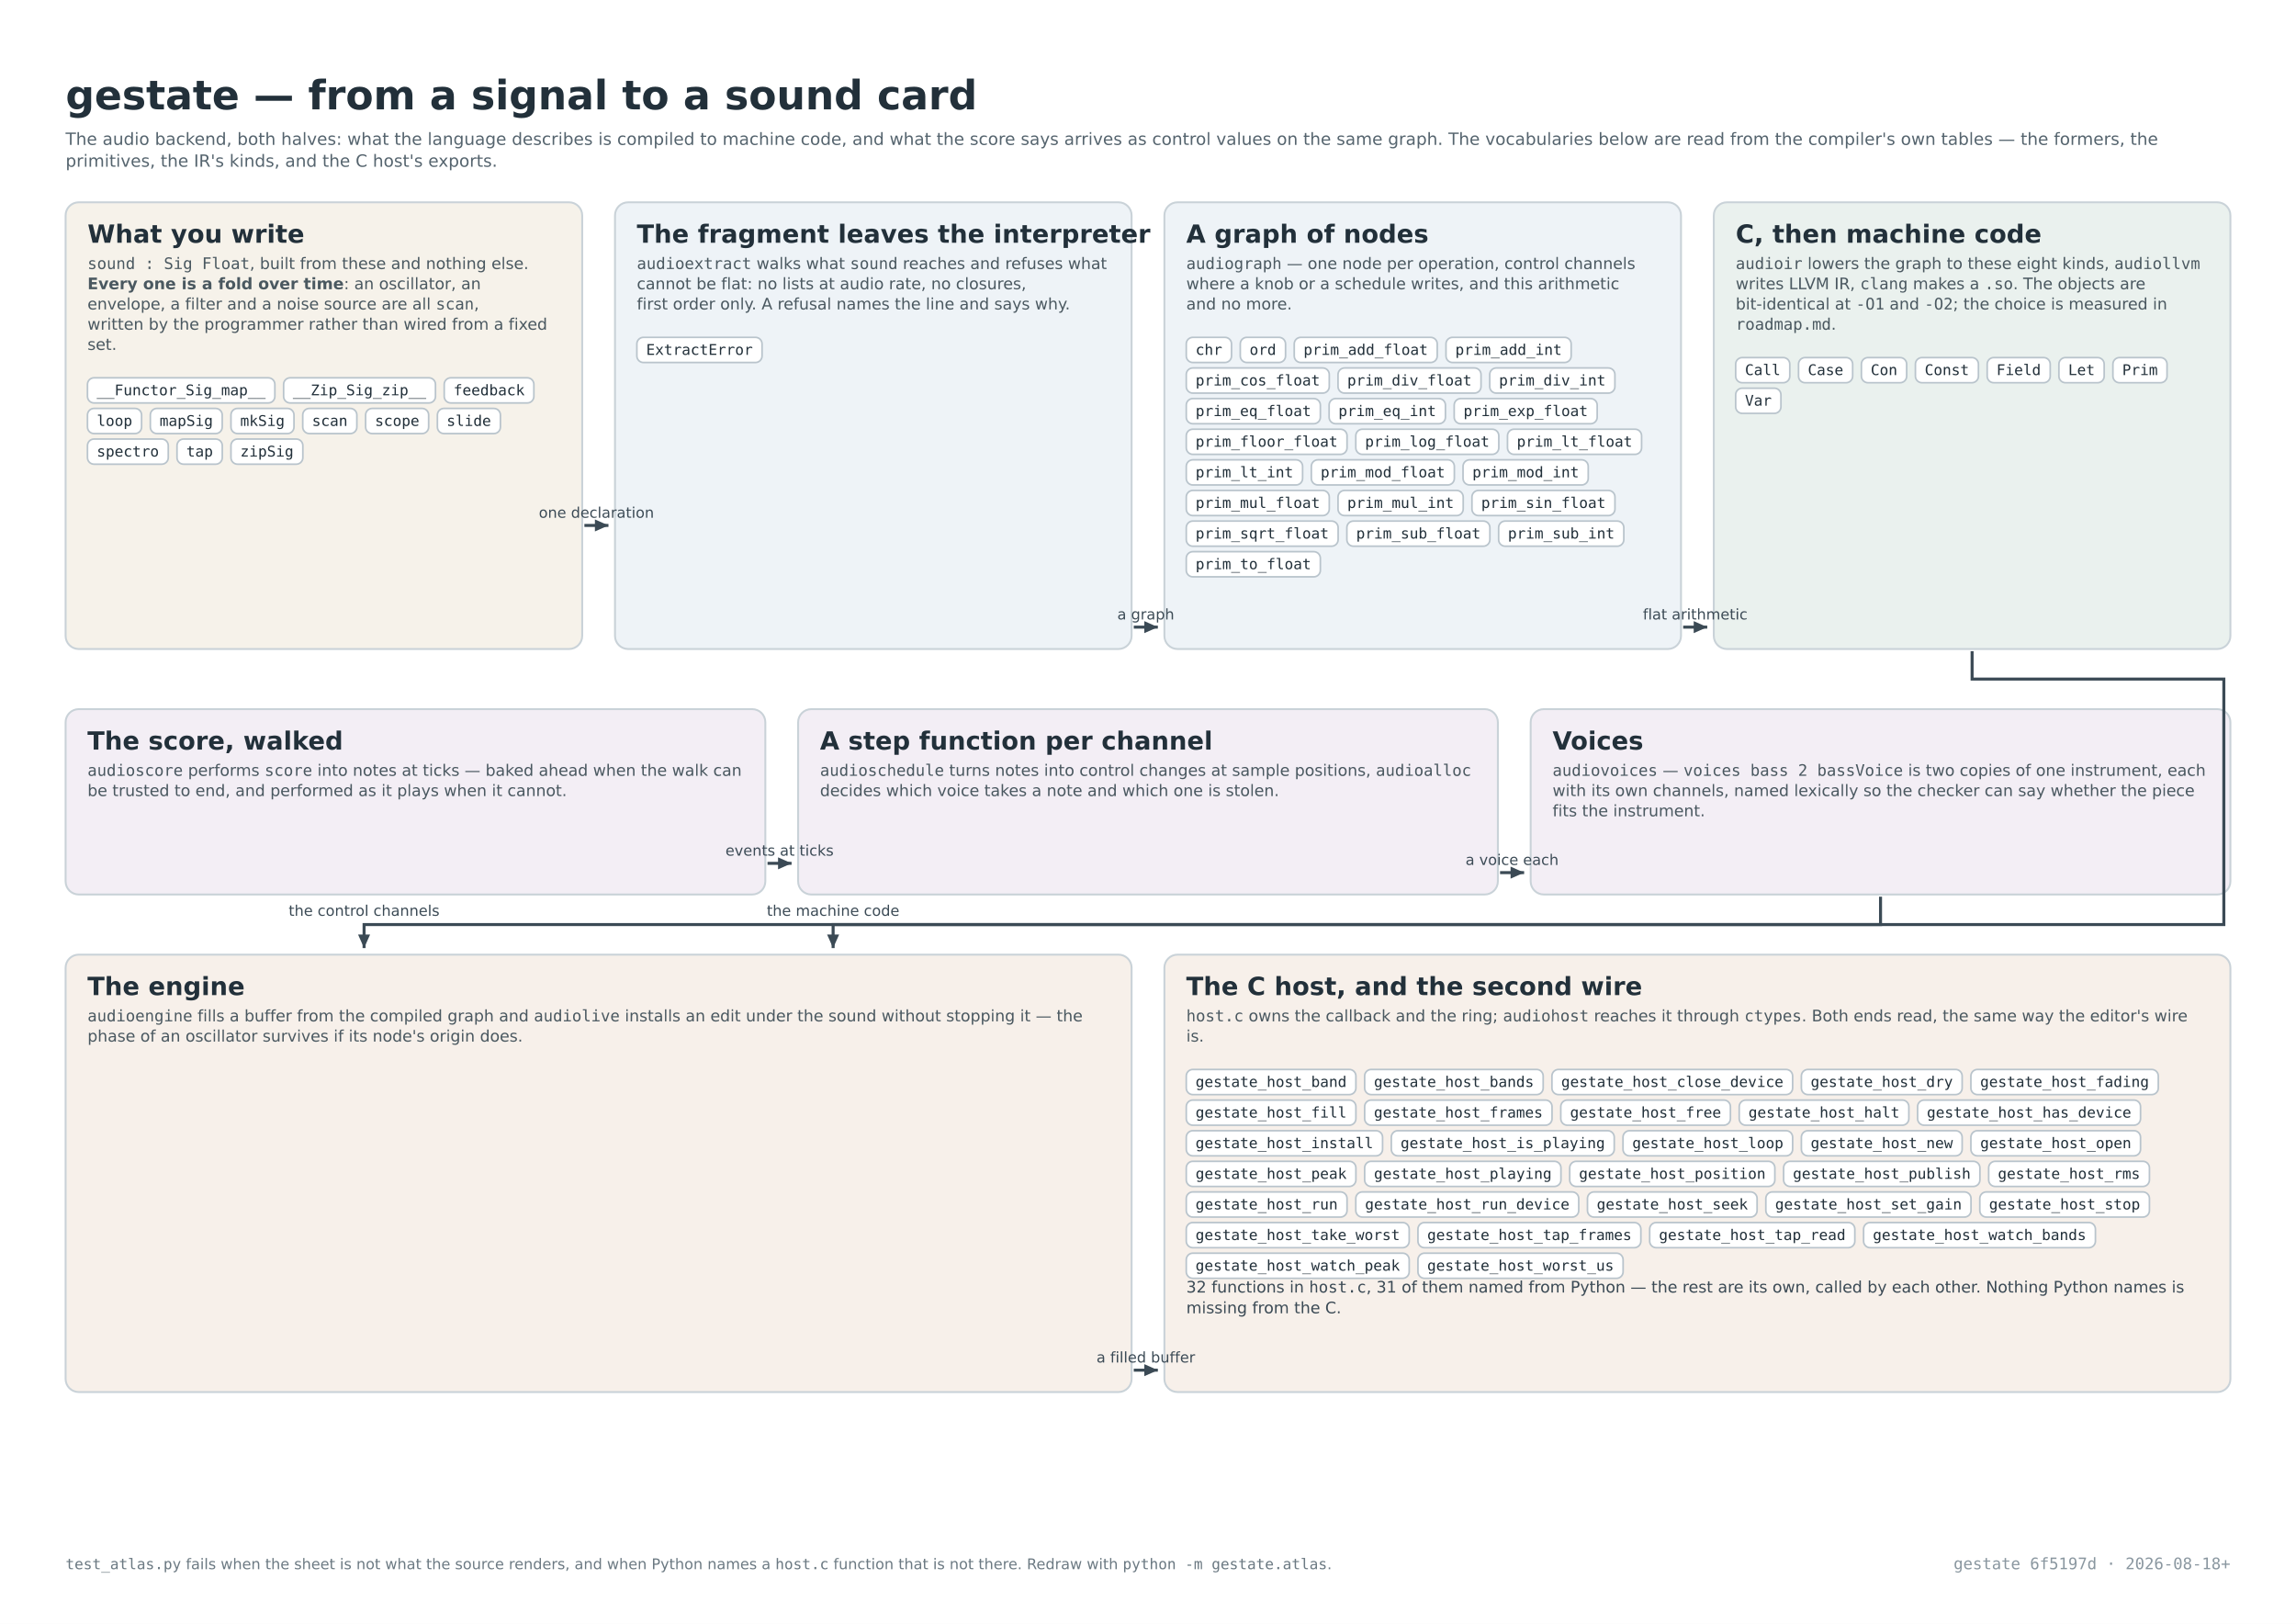
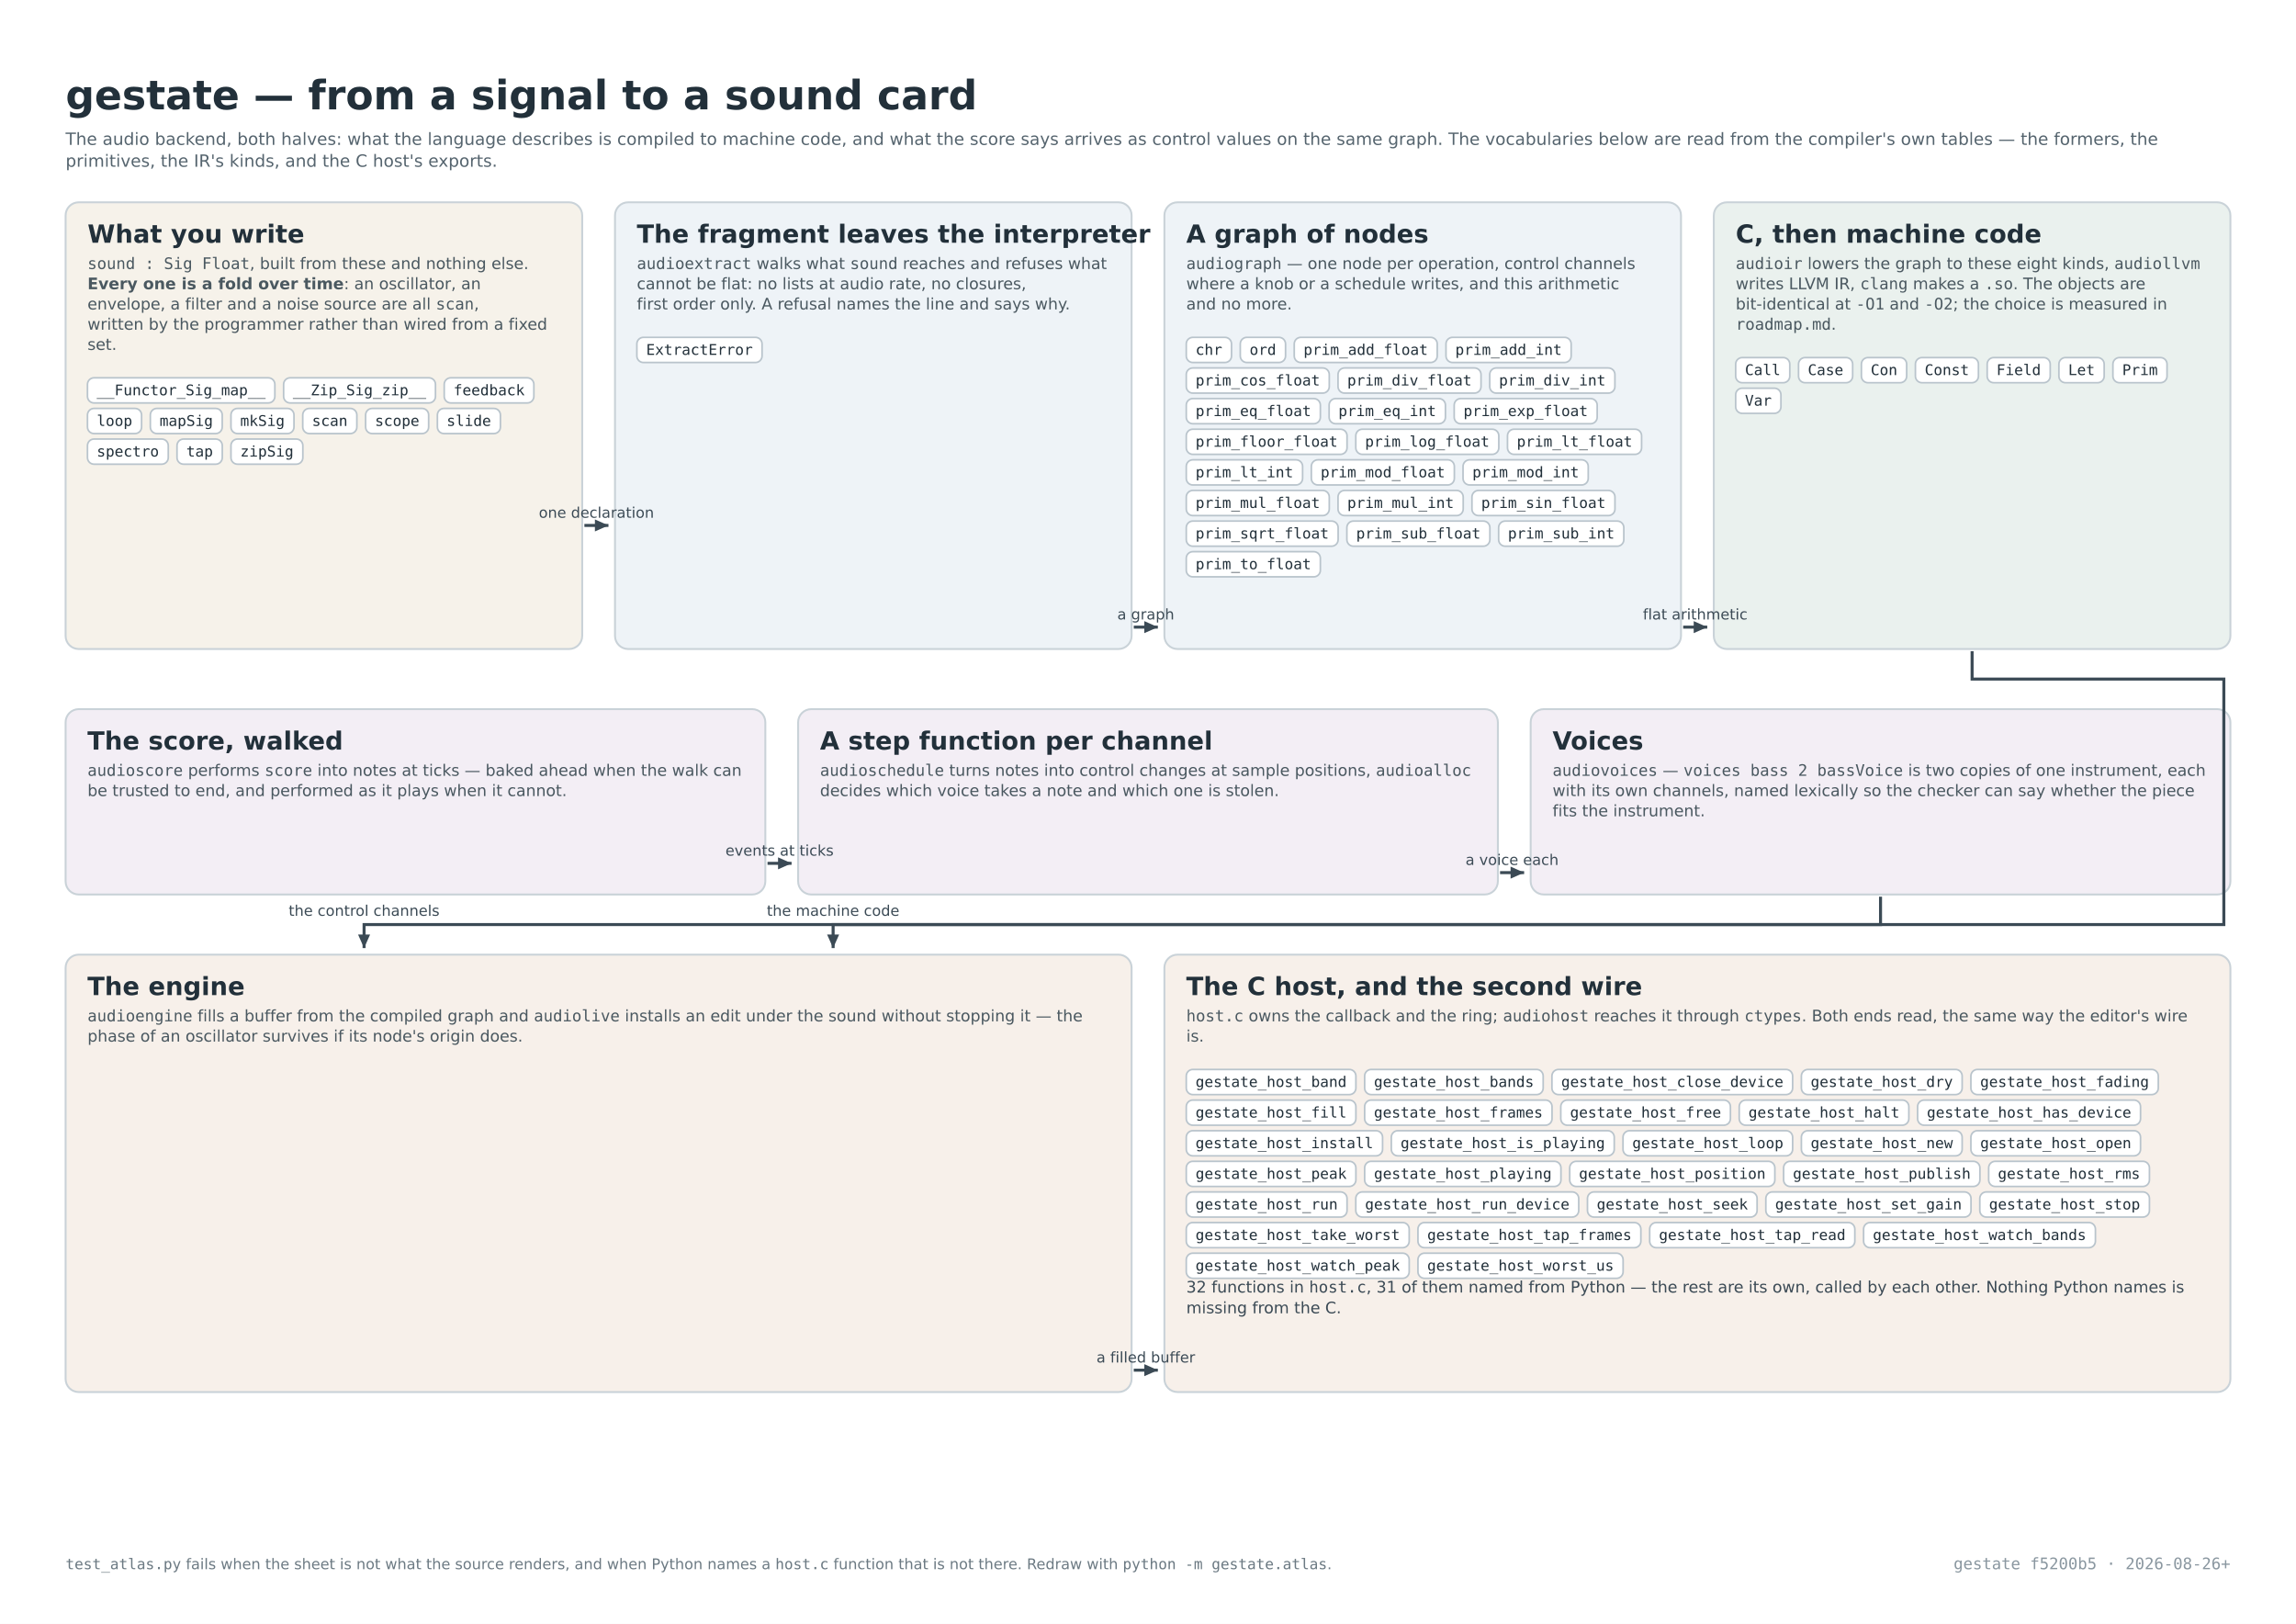
<svg xmlns="http://www.w3.org/2000/svg" width="420mm" height="297mm" viewBox="0 0 420 297">
  <defs>
    <marker id="tip" viewBox="0 0 10 10" refX="9" refY="5" markerWidth="5" markerHeight="5" orient="auto-start-reverse">
      <path d="M 0 1 L 9 5 L 0 9 z" fill="#3b4a55" />
    </marker>
  </defs>
  <style>
  text { font-family: 'DejaVu Sans', Verdana, sans-serif; fill: #22303a; }
  .mono, .chiptext { font-family: 'DejaVu Sans Mono', Consolas, monospace; }
  .title { font-size: 7.4px; font-weight: 700; }
  .subtitle { font-size: 3.1px; fill: #55646e; }
  .foot { font-size: 2.7px; fill: #6b7982; }
  .stamp { font-size: 2.9px; fill: #8a97a0; text-anchor: end; font-family: 'DejaVu Sans Mono', Consolas, monospace; }
  .lane { stroke: #c9d2d8; stroke-width: 0.35; }
  .lanetitle { font-size: 4.6px; font-weight: 700; }
  .step { font-size: 3.6px; font-weight: 700; }
  .stepnum { font-size: 3.2px; fill: #93a2ab; }
  .home { font-size: 2.6px; fill: #6b7982; text-anchor: end; }
  .refuses { font-size: 2.6px; fill: #8a5a5a; }
  .note { font-size: 2.9px; fill: #4a5860; }
  .extra { font-size: 2.9px; fill: #3b4a55; }
  .chip { fill: #ffffff; stroke: #b9c4cc; stroke-width: 0.3; }
  .chiptext { font-size: 2.7px; text-anchor: middle; }
  .edge { stroke: #3b4a55; stroke-width: 0.55; fill: none; }
  .edgetext { font-size: 2.7px; fill: #3b4a55; text-anchor: middle; }
</style>
  <rect x="0" y="0" width="420" height="297" fill="#ffffff" />
  <text class="title" x="12.00" y="20.00">gestate — from a signal to a sound card</text>
  <text class="subtitle" x="12.00" y="26.50">The audio backend, both halves: what the language describes is compiled to machine code, and what the score says arrives as control values on the same graph. The vocabularies below are read from the compiler's own tables — the formers, the</text>
  <text class="subtitle" x="12.00" y="30.50">primitives, the IR's kinds, and the C host's exports.</text>
  <text class="foot" x="12.00" y="287.00">
    <tspan class="mono">test_atlas.py</tspan> fails when the sheet is not what the source renders, and when Python names a <tspan class="mono">host.c</tspan> function that is not there. Redraw with <tspan class="mono">python -m gestate.atlas</tspan>.</text>
-   <text class="stamp" x="408.00" y="287.00">gestate 6f5197d · 2026-08-18+</text>
+   <text class="stamp" x="408.00" y="287.00">gestate f5200b5 · 2026-08-26+</text>
  <rect class="lane" x="12.00" y="37.00" width="94.50" height="81.70" rx="2.4" style="fill:#f6f2ea" />
  <text class="lanetitle" x="16.00" y="44.40">What you write</text>
  <text class="note" x="16.00" y="49.20">
    <tspan class="mono">sound : Sig Float</tspan>, built from these and nothing else.</text>
  <text class="note" x="16.00" y="52.90">
    <tspan font-weight="700">Every one is a fold over time</tspan>: an oscillator, an</text>
  <text class="note" x="16.00" y="56.60">envelope, a filter and a noise source are all <tspan class="mono">scan</tspan>,</text>
  <text class="note" x="16.00" y="60.30">written by the programmer rather than wired from a fixed</text>
  <text class="note" x="16.00" y="64.00">set.</text>
  <rect class="chip" x="16.00" y="69.10" width="34.28" height="4.6" rx="1.2" />
  <text class="chiptext" x="33.14" y="72.30">__Functor_Sig_map__</text>
  <rect class="chip" x="51.88" y="69.10" width="27.78" height="4.6" rx="1.2" />
  <text class="chiptext" x="65.77" y="72.30">__Zip_Sig_zip__</text>
  <rect class="chip" x="81.26" y="69.10" width="16.40" height="4.6" rx="1.2" />
  <text class="chiptext" x="89.47" y="72.30">feedback</text>
  <rect class="chip" x="16.00" y="74.70" width="9.90" height="4.6" rx="1.2" />
  <text class="chiptext" x="20.95" y="77.90">loop</text>
  <rect class="chip" x="27.50" y="74.70" width="13.15" height="4.6" rx="1.2" />
  <text class="chiptext" x="34.08" y="77.90">mapSig</text>
  <rect class="chip" x="42.25" y="74.70" width="11.53" height="4.6" rx="1.2" />
  <text class="chiptext" x="48.02" y="77.90">mkSig</text>
  <rect class="chip" x="55.38" y="74.70" width="9.90" height="4.6" rx="1.2" />
  <text class="chiptext" x="60.33" y="77.90">scan</text>
  <rect class="chip" x="66.88" y="74.70" width="11.53" height="4.6" rx="1.2" />
  <text class="chiptext" x="72.65" y="77.90">scope</text>
  <rect class="chip" x="80.01" y="74.70" width="11.53" height="4.6" rx="1.2" />
  <text class="chiptext" x="85.77" y="77.90">slide</text>
  <rect class="chip" x="16.00" y="80.30" width="14.78" height="4.6" rx="1.2" />
  <text class="chiptext" x="23.39" y="83.50">spectro</text>
  <rect class="chip" x="32.38" y="80.30" width="8.28" height="4.6" rx="1.2" />
  <text class="chiptext" x="36.52" y="83.50">tap</text>
  <rect class="chip" x="42.25" y="80.30" width="13.15" height="4.6" rx="1.2" />
  <text class="chiptext" x="48.83" y="83.50">zipSig</text>
  <rect class="lane" x="112.50" y="37.00" width="94.50" height="81.70" rx="2.4" style="fill:#eef3f7" />
  <text class="lanetitle" x="116.50" y="44.40">The fragment leaves the interpreter</text>
  <text class="note" x="116.50" y="49.20">
    <tspan class="mono">audioextract</tspan> walks what <tspan class="mono">sound</tspan> reaches and refuses what</text>
  <text class="note" x="116.50" y="52.90">cannot be flat: no lists at audio rate, no closures,</text>
  <text class="note" x="116.50" y="56.60">first order only. A refusal names the line and says why.</text>
  <rect class="chip" x="116.50" y="61.70" width="22.90" height="4.6" rx="1.2" />
  <text class="chiptext" x="127.95" y="64.90">ExtractError</text>
  <rect class="lane" x="213.00" y="37.00" width="94.50" height="81.70" rx="2.4" style="fill:#eef3f7" />
  <text class="lanetitle" x="217.00" y="44.40">A graph of nodes</text>
  <text class="note" x="217.00" y="49.20">
    <tspan class="mono">audiograph</tspan> — one node per operation, control channels</text>
  <text class="note" x="217.00" y="52.90">where a knob or a schedule writes, and this arithmetic</text>
  <text class="note" x="217.00" y="56.60">and no more.</text>
  <rect class="chip" x="217.00" y="61.70" width="8.28" height="4.6" rx="1.2" />
  <text class="chiptext" x="221.14" y="64.90">chr</text>
  <rect class="chip" x="226.88" y="61.70" width="8.28" height="4.6" rx="1.2" />
  <text class="chiptext" x="231.01" y="64.90">ord</text>
  <rect class="chip" x="236.75" y="61.70" width="26.16" height="4.6" rx="1.2" />
  <text class="chiptext" x="249.83" y="64.90">prim_add_float</text>
  <rect class="chip" x="264.51" y="61.70" width="22.90" height="4.6" rx="1.2" />
  <text class="chiptext" x="275.96" y="64.90">prim_add_int</text>
  <rect class="chip" x="217.00" y="67.30" width="26.16" height="4.6" rx="1.2" />
  <text class="chiptext" x="230.08" y="70.50">prim_cos_float</text>
  <rect class="chip" x="244.76" y="67.30" width="26.16" height="4.6" rx="1.2" />
  <text class="chiptext" x="257.83" y="70.50">prim_div_float</text>
  <rect class="chip" x="272.51" y="67.30" width="22.90" height="4.6" rx="1.2" />
  <text class="chiptext" x="283.96" y="70.50">prim_div_int</text>
  <rect class="chip" x="217.00" y="72.90" width="24.53" height="4.6" rx="1.2" />
  <text class="chiptext" x="229.27" y="76.10">prim_eq_float</text>
  <rect class="chip" x="243.13" y="72.90" width="21.28" height="4.6" rx="1.2" />
  <text class="chiptext" x="253.77" y="76.10">prim_eq_int</text>
  <rect class="chip" x="266.01" y="72.90" width="26.16" height="4.6" rx="1.2" />
  <text class="chiptext" x="279.09" y="76.10">prim_exp_float</text>
  <rect class="chip" x="217.00" y="78.50" width="29.41" height="4.6" rx="1.2" />
  <text class="chiptext" x="231.70" y="81.70">prim_floor_float</text>
  <rect class="chip" x="248.01" y="78.50" width="26.16" height="4.6" rx="1.2" />
  <text class="chiptext" x="261.08" y="81.70">prim_log_float</text>
  <rect class="chip" x="275.76" y="78.50" width="24.53" height="4.6" rx="1.2" />
  <text class="chiptext" x="288.03" y="81.70">prim_lt_float</text>
  <rect class="chip" x="217.00" y="84.10" width="21.28" height="4.6" rx="1.2" />
  <text class="chiptext" x="227.64" y="87.30">prim_lt_int</text>
  <rect class="chip" x="239.88" y="84.10" width="26.16" height="4.6" rx="1.2" />
  <text class="chiptext" x="252.96" y="87.30">prim_mod_float</text>
  <rect class="chip" x="267.63" y="84.10" width="22.90" height="4.6" rx="1.2" />
  <text class="chiptext" x="279.09" y="87.30">prim_mod_int</text>
  <rect class="chip" x="217.00" y="89.70" width="26.16" height="4.6" rx="1.2" />
  <text class="chiptext" x="230.08" y="92.90">prim_mul_float</text>
  <rect class="chip" x="244.76" y="89.70" width="22.90" height="4.6" rx="1.2" />
  <text class="chiptext" x="256.21" y="92.90">prim_mul_int</text>
  <rect class="chip" x="269.26" y="89.70" width="26.16" height="4.6" rx="1.2" />
  <text class="chiptext" x="282.34" y="92.90">prim_sin_float</text>
  <rect class="chip" x="217.00" y="95.30" width="27.78" height="4.6" rx="1.2" />
  <text class="chiptext" x="230.89" y="98.50">prim_sqrt_float</text>
  <rect class="chip" x="246.38" y="95.30" width="26.16" height="4.6" rx="1.2" />
  <text class="chiptext" x="259.46" y="98.50">prim_sub_float</text>
  <rect class="chip" x="274.14" y="95.30" width="22.90" height="4.6" rx="1.2" />
  <text class="chiptext" x="285.59" y="98.50">prim_sub_int</text>
  <rect class="chip" x="217.00" y="100.90" width="24.53" height="4.6" rx="1.2" />
  <text class="chiptext" x="229.27" y="104.10">prim_to_float</text>
  <rect class="lane" x="313.50" y="37.00" width="94.50" height="81.70" rx="2.4" style="fill:#eaf1ee" />
  <text class="lanetitle" x="317.50" y="44.40">C, then machine code</text>
  <text class="note" x="317.50" y="49.20">
    <tspan class="mono">audioir</tspan> lowers the graph to these eight kinds, <tspan class="mono">audiollvm</tspan>
  </text>
  <text class="note" x="317.50" y="52.90">writes LLVM IR, <tspan class="mono">clang</tspan> makes a <tspan class="mono">.so</tspan>. The objects are</text>
  <text class="note" x="317.50" y="56.60">bit-identical at <tspan class="mono">-O1</tspan> and <tspan class="mono">-O2</tspan>; the choice is measured in</text>
  <text class="note" x="317.50" y="60.30">
    <tspan class="mono">roadmap.md</tspan>.</text>
  <rect class="chip" x="317.50" y="65.40" width="9.90" height="4.6" rx="1.2" />
  <text class="chiptext" x="322.45" y="68.60">Call</text>
  <rect class="chip" x="329.00" y="65.40" width="9.90" height="4.6" rx="1.2" />
  <text class="chiptext" x="333.95" y="68.60">Case</text>
  <rect class="chip" x="340.50" y="65.40" width="8.28" height="4.6" rx="1.2" />
  <text class="chiptext" x="344.64" y="68.60">Con</text>
  <rect class="chip" x="350.38" y="65.40" width="11.53" height="4.6" rx="1.2" />
  <text class="chiptext" x="356.14" y="68.60">Const</text>
  <rect class="chip" x="363.51" y="65.40" width="11.53" height="4.6" rx="1.2" />
  <text class="chiptext" x="369.27" y="68.60">Field</text>
  <rect class="chip" x="376.63" y="65.40" width="8.28" height="4.6" rx="1.2" />
  <text class="chiptext" x="380.77" y="68.60">Let</text>
  <rect class="chip" x="386.51" y="65.40" width="9.90" height="4.6" rx="1.2" />
  <text class="chiptext" x="391.46" y="68.60">Prim</text>
  <rect class="chip" x="317.50" y="71.00" width="8.28" height="4.6" rx="1.2" />
  <text class="chiptext" x="321.64" y="74.20">Var</text>
  <rect class="lane" x="12.00" y="129.70" width="128.00" height="33.90" rx="2.4" style="fill:#f3eef5" />
  <text class="lanetitle" x="16.00" y="137.10">The score, walked</text>
  <text class="note" x="16.00" y="141.90">
    <tspan class="mono">audioscore</tspan> performs <tspan class="mono">score</tspan> into notes at ticks — baked ahead when the walk can</text>
  <text class="note" x="16.00" y="145.60">be trusted to end, and performed as it plays when it cannot.</text>
  <rect class="lane" x="146.00" y="129.70" width="128.00" height="33.90" rx="2.4" style="fill:#f3eef5" />
  <text class="lanetitle" x="150.00" y="137.10">A step function per channel</text>
  <text class="note" x="150.00" y="141.90">
    <tspan class="mono">audioschedule</tspan> turns notes into control changes at sample positions, <tspan class="mono">audioalloc</tspan>
  </text>
  <text class="note" x="150.00" y="145.60">decides which voice takes a note and which one is stolen.</text>
  <rect class="lane" x="280.00" y="129.70" width="128.00" height="33.90" rx="2.4" style="fill:#f3eef5" />
  <text class="lanetitle" x="284.00" y="137.10">Voices</text>
  <text class="note" x="284.00" y="141.90">
    <tspan class="mono">audiovoices</tspan> — <tspan class="mono">voices bass 2 bassVoice</tspan> is two copies of one instrument, each</text>
  <text class="note" x="284.00" y="145.60">with its own channels, named lexically so the checker can say whether the piece</text>
  <text class="note" x="284.00" y="149.30">fits the instrument.</text>
  <rect class="lane" x="12.00" y="174.60" width="195.00" height="80.00" rx="2.4" style="fill:#f7f0ea" />
  <text class="lanetitle" x="16.00" y="182.00">The engine</text>
  <text class="note" x="16.00" y="186.80">
    <tspan class="mono">audioengine</tspan> fills a buffer from the compiled graph and <tspan class="mono">audiolive</tspan> installs an edit under the sound without stopping it — the</text>
  <text class="note" x="16.00" y="190.50">phase of an oscillator survives if its node's origin does.</text>
  <rect class="lane" x="213.00" y="174.60" width="195.00" height="80.00" rx="2.4" style="fill:#f7f0ea" />
  <text class="lanetitle" x="217.00" y="182.00">The C host, and the second wire</text>
  <text class="note" x="217.00" y="186.80">
    <tspan class="mono">host.c</tspan> owns the callback and the ring; <tspan class="mono">audiohost</tspan> reaches it through <tspan class="mono">ctypes</tspan>. Both ends read, the same way the editor's wire</text>
  <text class="note" x="217.00" y="190.50">is.</text>
  <rect class="chip" x="217.00" y="195.60" width="31.03" height="4.6" rx="1.2" />
  <text class="chiptext" x="232.52" y="198.80">gestate_host_band</text>
  <rect class="chip" x="249.63" y="195.60" width="32.66" height="4.6" rx="1.2" />
  <text class="chiptext" x="265.96" y="198.80">gestate_host_bands</text>
  <rect class="chip" x="283.89" y="195.60" width="44.03" height="4.6" rx="1.2" />
  <text class="chiptext" x="305.91" y="198.80">gestate_host_close_device</text>
  <rect class="chip" x="329.52" y="195.60" width="29.41" height="4.6" rx="1.2" />
  <text class="chiptext" x="344.23" y="198.80">gestate_host_dry</text>
  <rect class="chip" x="360.53" y="195.60" width="34.28" height="4.6" rx="1.2" />
  <text class="chiptext" x="377.67" y="198.80">gestate_host_fading</text>
  <rect class="chip" x="217.00" y="201.20" width="31.03" height="4.6" rx="1.2" />
  <text class="chiptext" x="232.52" y="204.40">gestate_host_fill</text>
  <rect class="chip" x="249.63" y="201.20" width="34.28" height="4.6" rx="1.2" />
  <text class="chiptext" x="266.77" y="204.40">gestate_host_frames</text>
  <rect class="chip" x="285.51" y="201.20" width="31.03" height="4.6" rx="1.2" />
  <text class="chiptext" x="301.03" y="204.40">gestate_host_free</text>
  <rect class="chip" x="318.15" y="201.20" width="31.03" height="4.6" rx="1.2" />
  <text class="chiptext" x="333.66" y="204.40">gestate_host_halt</text>
  <rect class="chip" x="350.78" y="201.20" width="40.78" height="4.6" rx="1.2" />
  <text class="chiptext" x="371.17" y="204.40">gestate_host_has_device</text>
  <rect class="chip" x="217.00" y="206.80" width="35.91" height="4.6" rx="1.2" />
  <text class="chiptext" x="234.95" y="210.00">gestate_host_install</text>
  <rect class="chip" x="254.51" y="206.80" width="40.78" height="4.6" rx="1.2" />
  <text class="chiptext" x="274.90" y="210.00">gestate_host_is_playing</text>
  <rect class="chip" x="296.89" y="206.80" width="31.03" height="4.6" rx="1.2" />
  <text class="chiptext" x="312.41" y="210.00">gestate_host_loop</text>
  <rect class="chip" x="329.52" y="206.80" width="29.41" height="4.6" rx="1.2" />
  <text class="chiptext" x="344.23" y="210.00">gestate_host_new</text>
  <rect class="chip" x="360.53" y="206.80" width="31.03" height="4.6" rx="1.2" />
  <text class="chiptext" x="376.05" y="210.00">gestate_host_open</text>
  <rect class="chip" x="217.00" y="212.40" width="31.03" height="4.6" rx="1.2" />
  <text class="chiptext" x="232.52" y="215.60">gestate_host_peak</text>
  <rect class="chip" x="249.63" y="212.40" width="35.91" height="4.6" rx="1.2" />
  <text class="chiptext" x="267.59" y="215.60">gestate_host_playing</text>
  <rect class="chip" x="287.14" y="212.40" width="37.53" height="4.6" rx="1.2" />
  <text class="chiptext" x="305.91" y="215.60">gestate_host_position</text>
  <rect class="chip" x="326.27" y="212.40" width="35.91" height="4.6" rx="1.2" />
  <text class="chiptext" x="344.23" y="215.60">gestate_host_publish</text>
  <rect class="chip" x="363.78" y="212.40" width="29.41" height="4.6" rx="1.2" />
  <text class="chiptext" x="378.48" y="215.60">gestate_host_rms</text>
  <rect class="chip" x="217.00" y="218.00" width="29.41" height="4.6" rx="1.2" />
  <text class="chiptext" x="231.70" y="221.20">gestate_host_run</text>
  <rect class="chip" x="248.01" y="218.00" width="40.78" height="4.6" rx="1.2" />
  <text class="chiptext" x="268.40" y="221.20">gestate_host_run_device</text>
  <rect class="chip" x="290.39" y="218.00" width="31.03" height="4.6" rx="1.2" />
  <text class="chiptext" x="305.91" y="221.20">gestate_host_seek</text>
  <rect class="chip" x="323.02" y="218.00" width="37.53" height="4.6" rx="1.2" />
  <text class="chiptext" x="341.79" y="221.20">gestate_host_set_gain</text>
  <rect class="chip" x="362.16" y="218.00" width="31.03" height="4.6" rx="1.2" />
  <text class="chiptext" x="377.67" y="221.20">gestate_host_stop</text>
  <rect class="chip" x="217.00" y="223.60" width="40.78" height="4.6" rx="1.2" />
  <text class="chiptext" x="237.39" y="226.80">gestate_host_take_worst</text>
  <rect class="chip" x="259.38" y="223.60" width="40.78" height="4.6" rx="1.2" />
  <text class="chiptext" x="279.78" y="226.80">gestate_host_tap_frames</text>
  <rect class="chip" x="301.77" y="223.60" width="37.53" height="4.6" rx="1.2" />
  <text class="chiptext" x="320.54" y="226.80">gestate_host_tap_read</text>
  <rect class="chip" x="340.90" y="223.60" width="42.41" height="4.6" rx="1.2" />
  <text class="chiptext" x="362.11" y="226.80">gestate_host_watch_bands</text>
  <rect class="chip" x="217.00" y="229.20" width="40.78" height="4.6" rx="1.2" />
  <text class="chiptext" x="237.39" y="232.40">gestate_host_watch_peak</text>
  <rect class="chip" x="259.38" y="229.20" width="37.53" height="4.6" rx="1.2" />
  <text class="chiptext" x="278.15" y="232.40">gestate_host_worst_us</text>
  <text class="extra" x="217.00" y="236.40">32 functions in <tspan class="mono">host.c</tspan>, 31 of them named from Python — the rest are its own, called by each other. Nothing Python names is</text>
  <text class="extra" x="217.00" y="240.20">missing from the C.</text>
  <path class="edge" d="M106.90,96.10 L111.30,96.10" marker-end="url(#tip)" />
  <text class="edgetext" x="109.10" y="94.70">one declaration</text>
  <path class="edge" d="M207.40,114.70 L211.80,114.70" marker-end="url(#tip)" />
  <text class="edgetext" x="209.60" y="113.30">a graph</text>
  <path class="edge" d="M307.90,114.70 L312.30,114.70" marker-end="url(#tip)" />
  <text class="edgetext" x="310.10" y="113.30">flat arithmetic</text>
  <path class="edge" d="M140.40,157.90 L144.80,157.90" marker-end="url(#tip)" />
  <text class="edgetext" x="142.60" y="156.50">events at ticks</text>
  <path class="edge" d="M274.40,159.60 L278.80,159.60" marker-end="url(#tip)" />
  <text class="edgetext" x="276.60" y="158.20">a voice each</text>
  <path class="edge" d="M207.40,250.60 L211.80,250.60" marker-end="url(#tip)" />
  <text class="edgetext" x="209.60" y="249.20">a filled buffer</text>
  <path class="edge" d="M360.75,119.10 L360.75,124.20 L406.80,124.20 L406.80,169.10 L152.40,169.10 L152.40,173.40" marker-end="url(#tip)" />
  <path class="edge" d="M344.00,164.00 L344.00,169.10 L66.60,169.10 L66.60,173.40" marker-end="url(#tip)" />
  <text class="edgetext" x="152.40" y="167.50">the machine code</text>
  <text class="edgetext" x="66.60" y="167.50">the control channels</text>
</svg>
